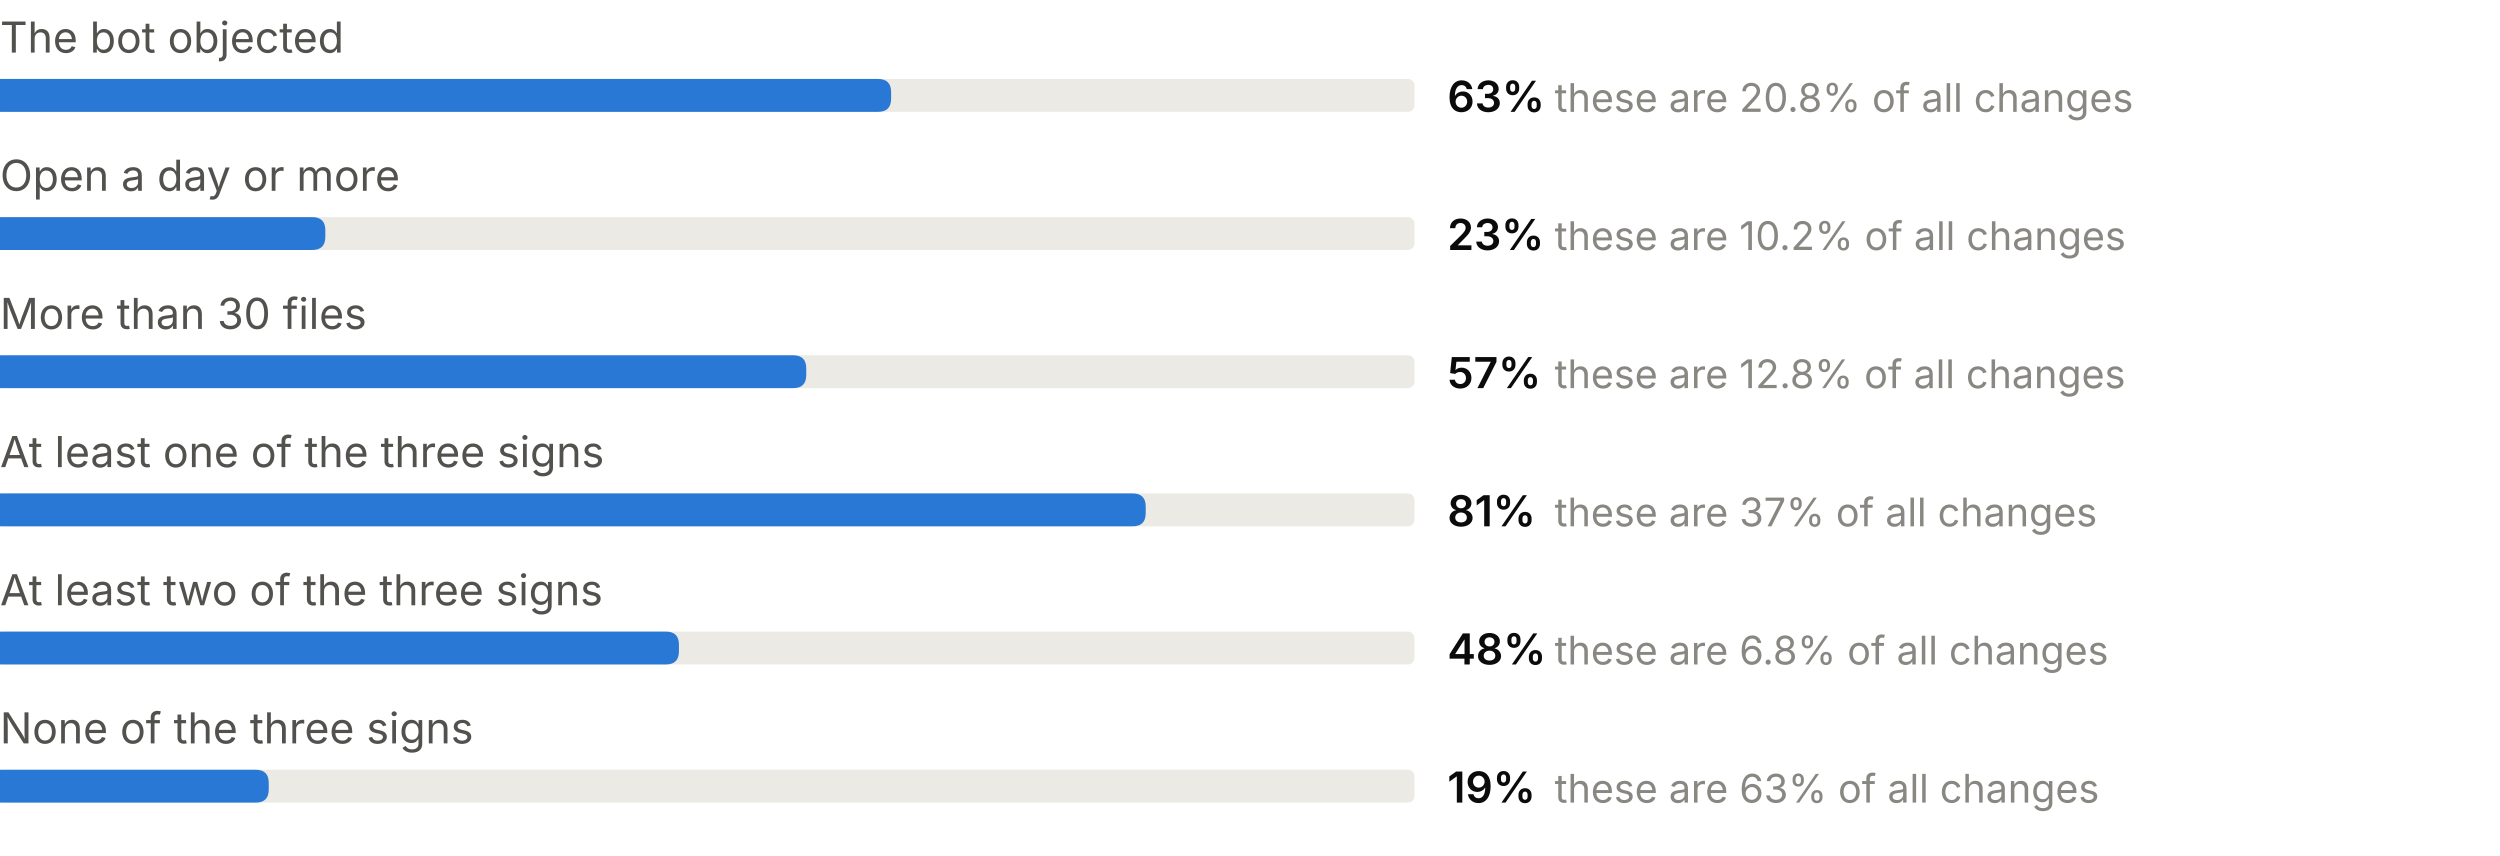
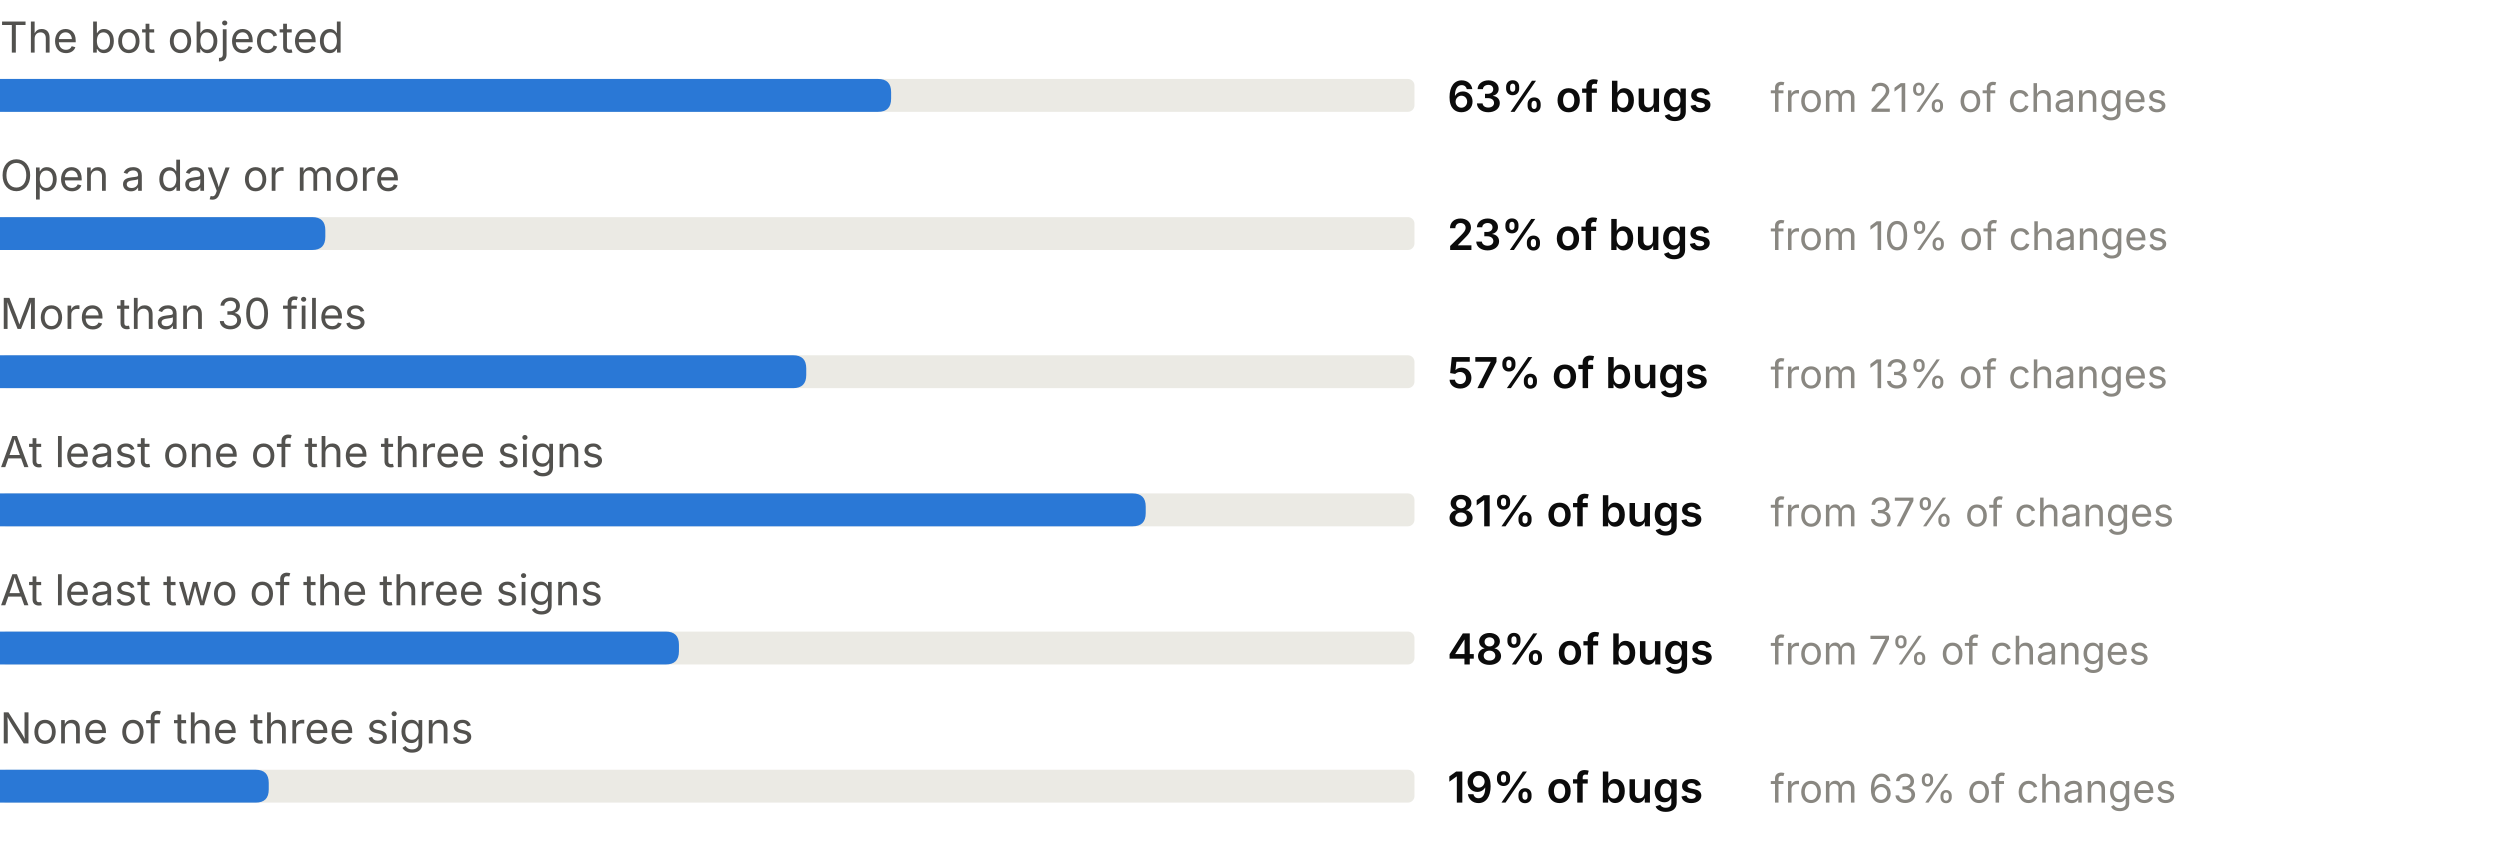
- <svg xmlns="http://www.w3.org/2000/svg" width="760" height="260" viewBox="0 0 760 260" role="img" aria-label="Share of the traced bugs that came from changes with each warning sign">
+ <svg xmlns="http://www.w3.org/2000/svg" width="760" height="260" viewBox="0 0 760 260" role="img" aria-label="How much of the bugs came from changes with each warning sign">
  <text x="0.0" y="16" fill="#52514e" font-size="13" font-weight="400" text-anchor="start" font-family="system-ui, -apple-system, Segoe UI, sans-serif">The bot objected</text>
  <rect x="0" y="24" width="430" height="10" rx="2" fill="#ebeae4" />
  <path d="M0,24 H266.9 Q270.9,24 270.9,28 V30 Q270.9,34 266.9,34 H0 Z" fill="#2a78d6" />
-   <text x="440.0" y="34" fill="#0b0b0b" font-size="13" font-weight="600" text-anchor="start" font-family="system-ui, -apple-system, Segoe UI, sans-serif">63%</text>
-   <text x="472.6" y="34" fill="#898781" font-size="12" font-weight="400" text-anchor="start" font-family="system-ui, -apple-system, Segoe UI, sans-serif">these are 20.8% of all changes</text>
+   <text x="440.0" y="34" fill="#0b0b0b" font-size="13" font-weight="600" text-anchor="start" font-family="system-ui, -apple-system, Segoe UI, sans-serif">63% of bugs</text>
+   <text x="538.2" y="34" fill="#898781" font-size="12" font-weight="400" text-anchor="start" font-family="system-ui, -apple-system, Segoe UI, sans-serif">from 21% of changes</text>
  <text x="0.0" y="58" fill="#52514e" font-size="13" font-weight="400" text-anchor="start" font-family="system-ui, -apple-system, Segoe UI, sans-serif">Open a day or more</text>
  <rect x="0" y="66" width="430" height="10" rx="2" fill="#ebeae4" />
  <path d="M0,66 H94.9 Q98.9,66 98.9,70 V72 Q98.9,76 94.9,76 H0 Z" fill="#2a78d6" />
-   <text x="440.0" y="76" fill="#0b0b0b" font-size="13" font-weight="600" text-anchor="start" font-family="system-ui, -apple-system, Segoe UI, sans-serif">23%</text>
-   <text x="472.6" y="76" fill="#898781" font-size="12" font-weight="400" text-anchor="start" font-family="system-ui, -apple-system, Segoe UI, sans-serif">these are 10.2% of all changes</text>
+   <text x="440.0" y="76" fill="#0b0b0b" font-size="13" font-weight="600" text-anchor="start" font-family="system-ui, -apple-system, Segoe UI, sans-serif">23% of bugs</text>
+   <text x="538.2" y="76" fill="#898781" font-size="12" font-weight="400" text-anchor="start" font-family="system-ui, -apple-system, Segoe UI, sans-serif">from 10% of changes</text>
  <text x="0.0" y="100" fill="#52514e" font-size="13" font-weight="400" text-anchor="start" font-family="system-ui, -apple-system, Segoe UI, sans-serif">More than 30 files</text>
  <rect x="0" y="108" width="430" height="10" rx="2" fill="#ebeae4" />
  <path d="M0,108 H241.1 Q245.1,108 245.1,112 V114 Q245.1,118 241.1,118 H0 Z" fill="#2a78d6" />
-   <text x="440.0" y="118" fill="#0b0b0b" font-size="13" font-weight="600" text-anchor="start" font-family="system-ui, -apple-system, Segoe UI, sans-serif">57%</text>
-   <text x="472.6" y="118" fill="#898781" font-size="12" font-weight="400" text-anchor="start" font-family="system-ui, -apple-system, Segoe UI, sans-serif">these are 12.8% of all changes</text>
+   <text x="440.0" y="118" fill="#0b0b0b" font-size="13" font-weight="600" text-anchor="start" font-family="system-ui, -apple-system, Segoe UI, sans-serif">57% of bugs</text>
+   <text x="538.2" y="118" fill="#898781" font-size="12" font-weight="400" text-anchor="start" font-family="system-ui, -apple-system, Segoe UI, sans-serif">from 13% of changes</text>
  <text x="0.0" y="142" fill="#52514e" font-size="13" font-weight="400" text-anchor="start" font-family="system-ui, -apple-system, Segoe UI, sans-serif">At least one of the three signs</text>
  <rect x="0" y="150" width="430" height="10" rx="2" fill="#ebeae4" />
  <path d="M0,150 H344.3 Q348.3,150 348.3,154 V156 Q348.3,160 344.3,160 H0 Z" fill="#2a78d6" />
-   <text x="440.0" y="160" fill="#0b0b0b" font-size="13" font-weight="600" text-anchor="start" font-family="system-ui, -apple-system, Segoe UI, sans-serif">81%</text>
-   <text x="472.6" y="160" fill="#898781" font-size="12" font-weight="400" text-anchor="start" font-family="system-ui, -apple-system, Segoe UI, sans-serif">these are 37% of all changes</text>
+   <text x="440.0" y="160" fill="#0b0b0b" font-size="13" font-weight="600" text-anchor="start" font-family="system-ui, -apple-system, Segoe UI, sans-serif">81% of bugs</text>
+   <text x="538.2" y="160" fill="#898781" font-size="12" font-weight="400" text-anchor="start" font-family="system-ui, -apple-system, Segoe UI, sans-serif">from 37% of changes</text>
  <text x="0.0" y="184" fill="#52514e" font-size="13" font-weight="400" text-anchor="start" font-family="system-ui, -apple-system, Segoe UI, sans-serif">At least two of the three signs</text>
  <rect x="0" y="192" width="430" height="10" rx="2" fill="#ebeae4" />
  <path d="M0,192 H202.4 Q206.4,192 206.4,196 V198 Q206.4,202 202.4,202 H0 Z" fill="#2a78d6" />
-   <text x="440.0" y="202" fill="#0b0b0b" font-size="13" font-weight="600" text-anchor="start" font-family="system-ui, -apple-system, Segoe UI, sans-serif">48%</text>
-   <text x="472.6" y="202" fill="#898781" font-size="12" font-weight="400" text-anchor="start" font-family="system-ui, -apple-system, Segoe UI, sans-serif">these are 6.8% of all changes</text>
+   <text x="440.0" y="202" fill="#0b0b0b" font-size="13" font-weight="600" text-anchor="start" font-family="system-ui, -apple-system, Segoe UI, sans-serif">48% of bugs</text>
+   <text x="538.2" y="202" fill="#898781" font-size="12" font-weight="400" text-anchor="start" font-family="system-ui, -apple-system, Segoe UI, sans-serif">from 7% of changes</text>
  <text x="0.0" y="226" fill="#52514e" font-size="13" font-weight="400" text-anchor="start" font-family="system-ui, -apple-system, Segoe UI, sans-serif">None of the three signs</text>
  <rect x="0" y="234" width="430" height="10" rx="2" fill="#ebeae4" />
  <path d="M0,234 H77.7 Q81.7,234 81.7,238 V240 Q81.7,244 77.7,244 H0 Z" fill="#2a78d6" />
-   <text x="440.0" y="244" fill="#0b0b0b" font-size="13" font-weight="600" text-anchor="start" font-family="system-ui, -apple-system, Segoe UI, sans-serif">19%</text>
-   <text x="472.6" y="244" fill="#898781" font-size="12" font-weight="400" text-anchor="start" font-family="system-ui, -apple-system, Segoe UI, sans-serif">these are 63% of all changes</text>
+   <text x="440.0" y="244" fill="#0b0b0b" font-size="13" font-weight="600" text-anchor="start" font-family="system-ui, -apple-system, Segoe UI, sans-serif">19% of bugs</text>
+   <text x="538.2" y="244" fill="#898781" font-size="12" font-weight="400" text-anchor="start" font-family="system-ui, -apple-system, Segoe UI, sans-serif">from 63% of changes</text>
</svg>
